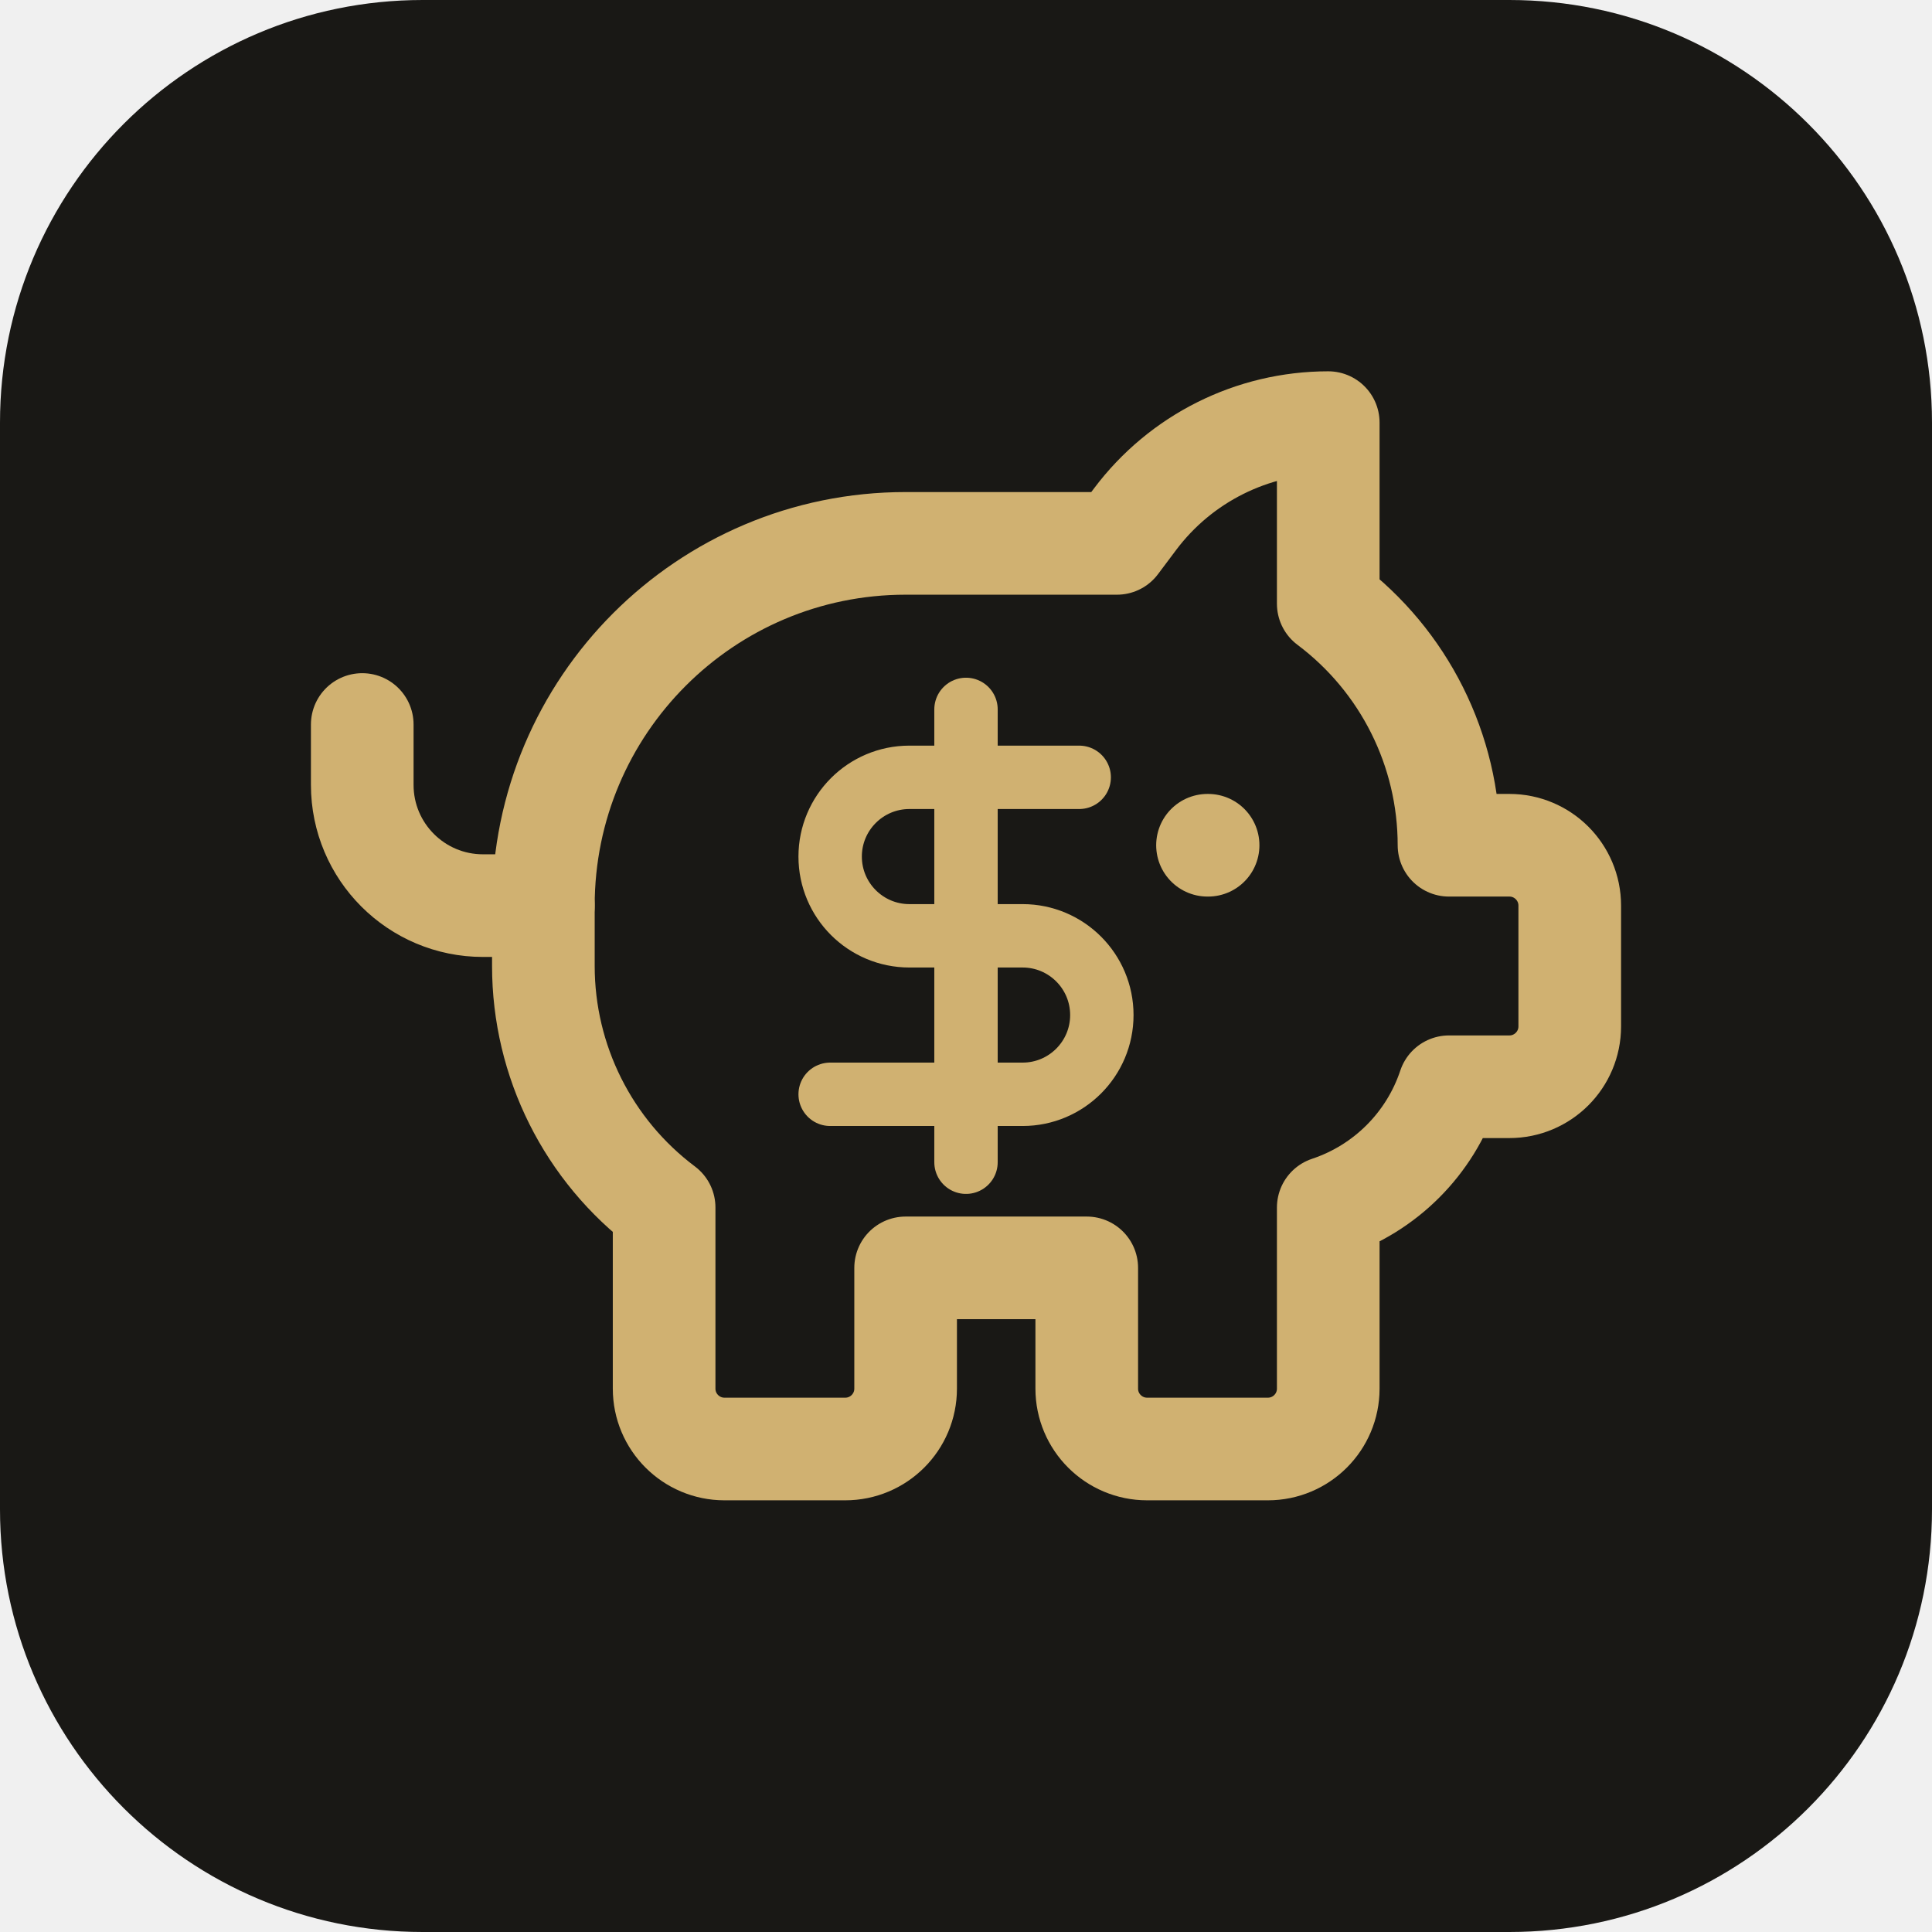
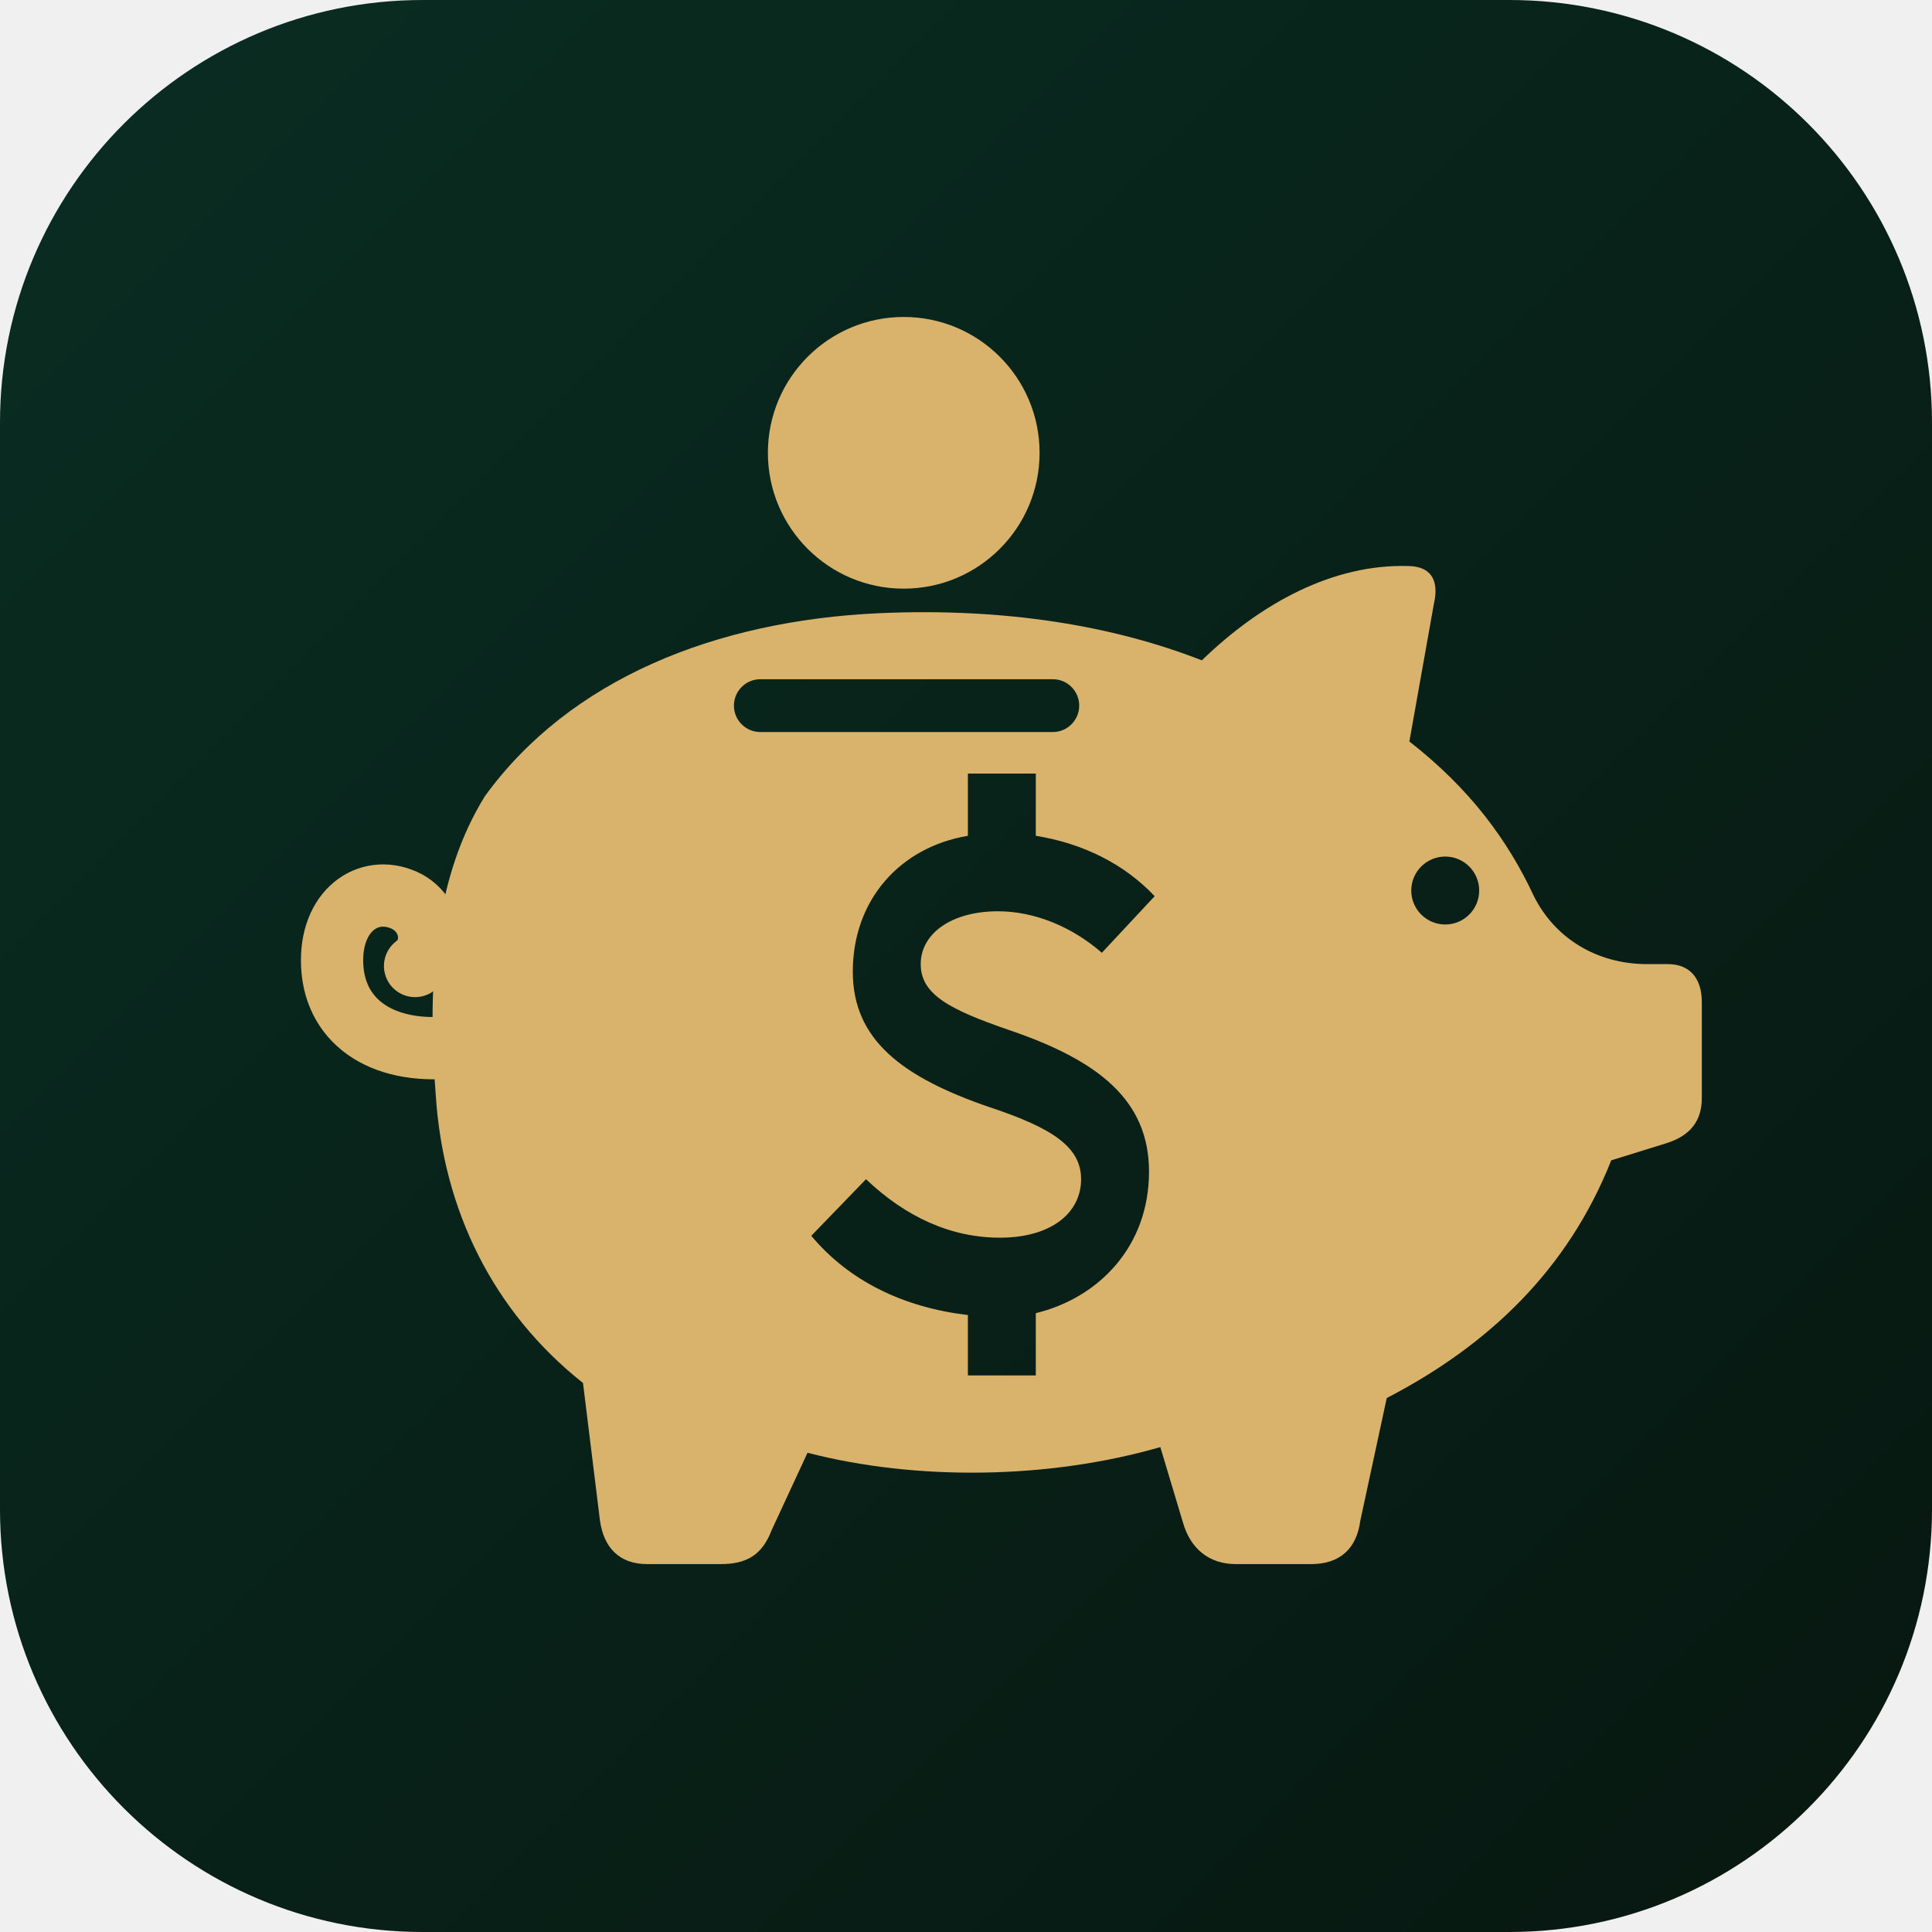
- <svg xmlns="http://www.w3.org/2000/svg" viewBox="0 0 64 64">
-   <rect width="64" height="64" rx="14" fill="#191815" />
-   <g transform="translate(8 8) scale(2)" fill="none" stroke="#d0b171" stroke-width="1.7" stroke-linecap="round" stroke-linejoin="round">
-     <path d="M11 17h3v2a1 1 0 0 0 1 1h2a1 1 0 0 0 1-1v-3a3.16 3.16 0 0 0 2-2h1a1 1 0 0 0 1-1v-2a1 1 0 0 0-1-1h-1a5 5 0 0 0-2-4V3a4 4 0 0 0-3.2 1.6l-.3.4H11a6 6 0 0 0-6 6v1a5 5 0 0 0 2 4v3a1 1 0 0 0 1 1h2a1 1 0 0 0 1-1z" />
-     <path d="M16 10h.01" />
-     <path d="M2 8v1a2 2 0 0 0 2 2h1" />
-     <g transform="translate(7.5 7) scale(.375)" stroke-width="2.8">
-       <line x1="12" x2="12" y1="2" y2="22" />
-       <path d="M17 5H9.5a3.5 3.5 0 0 0 0 7h5a3.5 3.5 0 0 1 0 7H6" />
-     </g>
+ <svg xmlns="http://www.w3.org/2000/svg" width="1024" height="1024" viewBox="0 0 1024 1024" role="img" aria-labelledby="title">
+   <defs>
+     <linearGradient id="background" x1="0" y1="0" x2="1" y2="1">
+       <stop stop-color="#092d22" />
+       <stop offset="1" stop-color="#071710" />
+     </linearGradient>
+     <linearGradient id="metal" x1=".2" y1="0" x2=".8" y2="1">
+       <stop stop-color="#fae9bd" />
+       <stop offset=".52" stop-color="#d9b36c" />
+       <stop offset="1" stop-color="#a77a37" />
+     </linearGradient>
+     <linearGradient id="coin" x1="0" y1="0" x2="1" y2="1">
+       <stop stop-color="#fae9bd" />
+       <stop offset="1" stop-color="#d9b36c" />
+     </linearGradient>
+     <filter id="shadow" x="-25%" y="-25%" width="150%" height="160%">
+       <feDropShadow dx="0" dy="15" stdDeviation="13" flood-color="#001d12" flood-opacity=".28" />
+     </filter>
+     <mask id="pig-counter">
+       <rect width="1024" height="1024" fill="#fff" />
+       <path d="M 549 410 L 549 443 C 574 447 596 458 612 475 L 584 505 C 568 491 548 483 529 483 C 504 483 488 495 488 511 C 488 527 503 535 535 546 C 582 562 609 583 609 621 C 609 661 582 688 549 696 L 549 729 L 513 729 L 513 697 C 479 693 450 679 430 655 L 459 625 C 480 645 504 656 530 656 C 557 656 573 643 573 625 C 573 608 558 598 525 587 C 478 571 452 551 452 515 C 452 477 477 449 513 443 L 513 410 Z" fill="#000" />
+       <rect x="389" y="360" width="183" height="28" rx="14" fill="#000" />
+       <circle cx="766" cy="472" r="18" fill="#000" />
+     </mask>
+   </defs>
+   <rect width="1024" height="1024" rx="224" fill="url(#background)" />
+   <g>
+     <path d="M 240 555 C 202 559 176 541 176 509 C 176 481 197 468 216 478 C 230 486 231 504 220 512" fill="none" stroke="#d9b36c" stroke-width="33" stroke-linecap="round" />
+     <path d="M 257 422 C 302 360 379 329 466 325 C 534 322 591 332 637 350 C 669 319 707 299 746 300 C 758 300 763 307 760 320 L 747 393 C 779 418 799 445 813 475 C 824 497 846 511 873 511 L 884 511 C 896 511 902 519 902 531 L 902 582 C 902 594 896 602 883 606 L 854 615 C 831 673 789 713 735 741 L 721 806 C 719 821 710 829 695 829 L 655 829 C 641 829 631 821 627 807 L 615 767 C 556 784 486 785 428 770 L 409 811 C 404 824 396 829 382 829 L 343 829 C 328 829 320 820 318 806 L 309 733 C 261 695 235 641 231 581 C 226 518 231 464 257 422 Z" fill="#d9b36c" mask="url(#pig-counter)" />
+     <circle cx="479" cy="240" r="72" fill="#d9b36c" />
  </g>
</svg>
